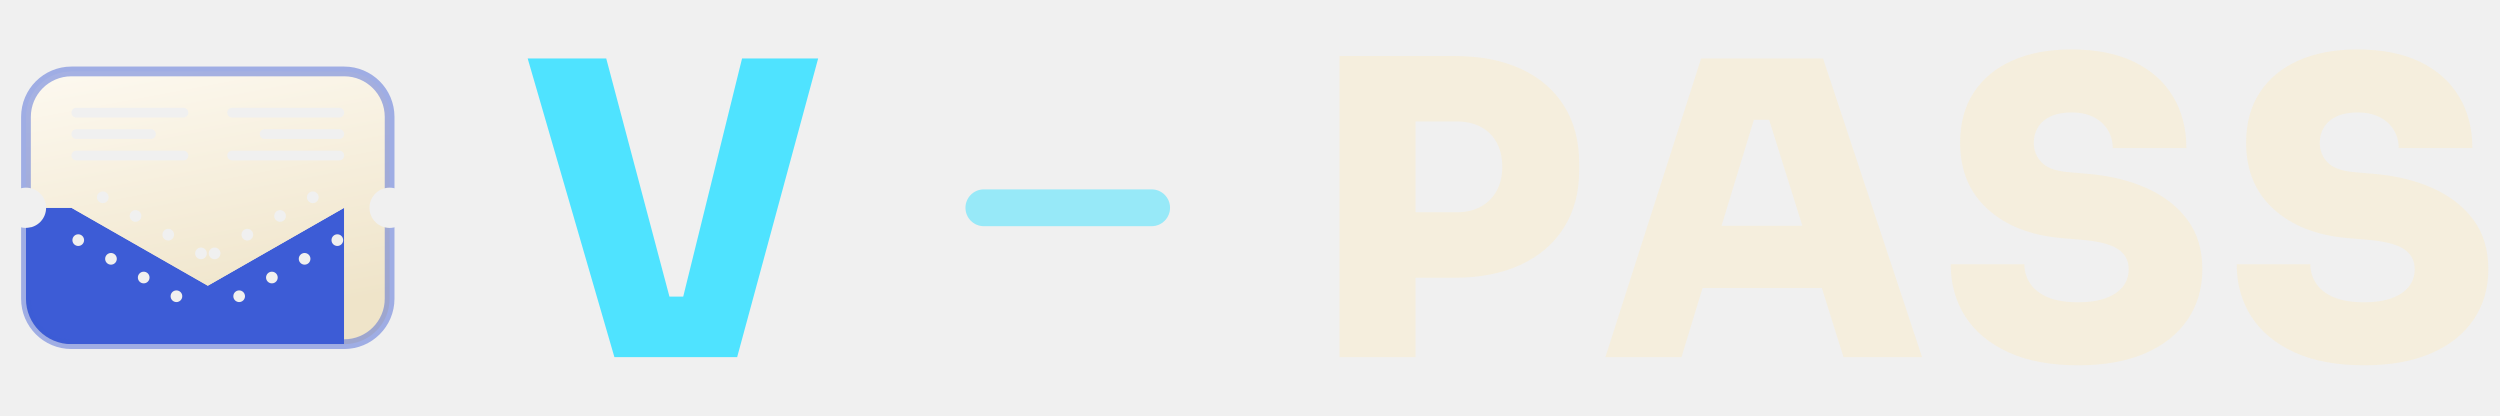
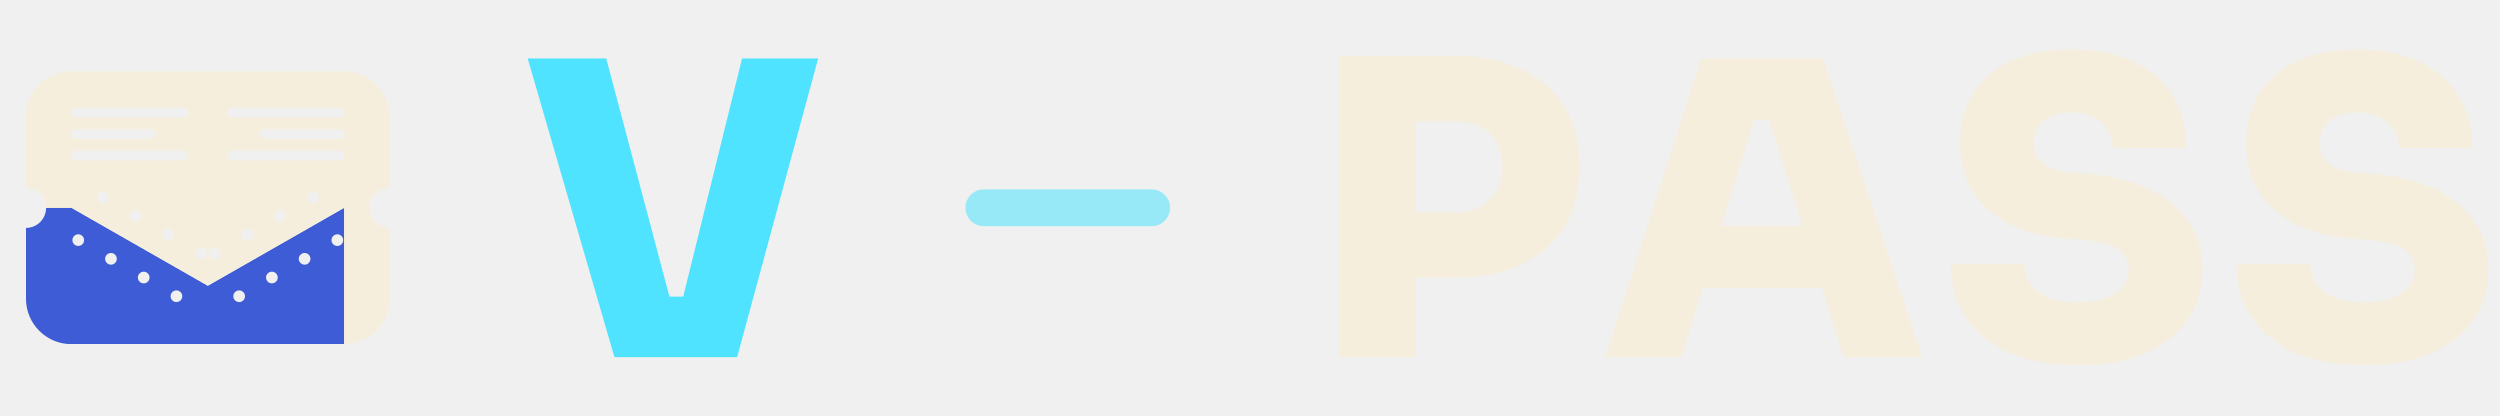
<svg xmlns="http://www.w3.org/2000/svg" viewBox="0 0 385 64" width="385" height="64" role="img" aria-label="V-Pass">
  <defs>
-     <linearGradient id="lk-paper" x1="0" y1="0" x2="0.25" y2="1">
-       <stop offset="0" stop-color="#fdf9f0" />
-       <stop offset="1" stop-color="#efe4c9" />
-     </linearGradient>
    <mask id="lk-m" maskUnits="userSpaceOnUse" x="0" y="0" width="64" height="64">
      <rect width="64" height="64" fill="#fff" />
      <g fill="#000">
        <circle cx="4" cy="32" r="3.1" />
        <circle cx="60" cy="32" r="3.1" />
        <path d="M11 32 L32 44 L53 32" fill="none" stroke-width="5.4" stroke-linecap="round" stroke-linejoin="round" />
        <rect x="11" y="16.6" width="18" height="1.5" rx="0.75" />
        <rect x="35" y="16.6" width="18" height="1.5" rx="0.75" />
        <rect x="11" y="19.9" width="13" height="1.5" rx="0.75" />
        <rect x="40" y="19.9" width="13" height="1.5" rx="0.75" />
        <rect x="11" y="23.2" width="18" height="1.5" rx="0.75" />
        <rect x="35" y="23.2" width="18" height="1.5" rx="0.75" />
        <circle cx="12.05" cy="36.98" r="0.9" />
        <circle cx="15.83" cy="30.38" r="0.9" />
        <circle cx="17.09" cy="39.86" r="0.9" />
        <circle cx="20.87" cy="33.26" r="0.9" />
        <circle cx="22.13" cy="42.74" r="0.9" />
        <circle cx="25.91" cy="36.14" r="0.9" />
        <circle cx="27.17" cy="45.62" r="0.9" />
        <circle cx="30.95" cy="39.02" r="0.9" />
        <circle cx="36.83" cy="45.62" r="0.9" />
        <circle cx="33.05" cy="39.02" r="0.9" />
        <circle cx="41.87" cy="42.74" r="0.9" />
        <circle cx="38.09" cy="36.14" r="0.9" />
        <circle cx="46.91" cy="39.86" r="0.9" />
        <circle cx="43.13" cy="33.26" r="0.9" />
        <circle cx="51.95" cy="36.98" r="0.9" />
        <circle cx="48.17" cy="30.38" r="0.9" />
      </g>
    </mask>
-     <clipPath id="lk-talon">
+     <clipPath id="lk-t">
      <path d="M11 32 L32 44 L53 32 V53 H4 V32 Z" />
    </clipPath>
  </defs>
-   <rect x="4" y="11" width="56" height="42" rx="7" fill="url(#lk-paper)" mask="url(#lk-m)" />
-   <rect x="4" y="11" width="56" height="42" rx="7" fill="#3d5cd6" clip-path="url(#lk-talon)" mask="url(#lk-m)" />
-   <rect x="4" y="11" width="56" height="42" rx="7" fill="none" stroke="#3d5cd6" stroke-opacity="0.45" stroke-width="1.5" mask="url(#lk-m)" />
+   <rect x="4" y="11" width="56" height="42" rx="7" fill="#f5eedd" mask="url(#lk-m)" />
+   <rect x="4" y="11" width="56" height="42" rx="7" fill="#3d5cd6" clip-path="url(#lk-t)" mask="url(#lk-m)" />
  <g transform="translate(80 9) scale(0.06301)">
    <path d="M232 730 20 0H212L371 599L336 582H432L396 599L544 0H730L532 730Z" fill="#4fe3ff" />
    <path d="M2170 536V376H2290Q2324 376 2349 362.5Q2374 349 2388 324Q2402 299 2402 265Q2402 230 2388 205Q2374 180 2349 167Q2324 154 2290 154H2170V-6H2285Q2379 -6 2447.5 25.5Q2516 57 2553 116Q2590 175 2590 257V273Q2590 354 2553 413Q2516 472 2447.5 504Q2379 536 2285 536ZM2004 730V-6H2190V730Z" fill="#f5eedd" />
    <path d="M2654 730 2888 0H3186L3428 730H3236L3048 130L3101 150H2969L3023 130L2840 730ZM2845 561 2901 409H3178L3234 561Z" fill="#f5eedd" />
    <path d="M3810 750Q3708 750 3638.5 718Q3569 686 3533.5 630.5Q3498 575 3498 503H3678Q3678 529 3692.5 550.5Q3707 572 3736 584Q3765 596 3810 596Q3849 596 3876.5 586Q3904 576 3918.5 558Q3933 540 3933 515Q3933 483 3906 465.5Q3879 448 3815 443L3768 439Q3655 429 3588 368Q3521 307 3521 206Q3521 134 3554.5 83Q3588 32 3649 5Q3710 -22 3793 -22Q3883 -22 3945.5 8Q4008 38 4041 92.5Q4074 147 4074 219H3894Q3894 195 3882 175Q3870 155 3847.5 143.5Q3825 132 3793 132Q3763 132 3742.5 141.5Q3722 151 3711.5 168Q3701 185 3701 206Q3701 234 3720 254Q3739 274 3786 278L3833 282Q3915 289 3978 317.5Q4041 346 4077 395Q4113 444 4113 515Q4113 586 4076.5 639Q4040 692 3972.5 721Q3905 750 3810 750Z" fill="#f5eedd" />
    <path d="M4509 750Q4407 750 4337.5 718Q4268 686 4232.5 630.5Q4197 575 4197 503H4377Q4377 529 4391.5 550.5Q4406 572 4435 584Q4464 596 4509 596Q4548 596 4575.5 586Q4603 576 4617.5 558Q4632 540 4632 515Q4632 483 4605 465.5Q4578 448 4514 443L4467 439Q4354 429 4287 368Q4220 307 4220 206Q4220 134 4253.5 83Q4287 32 4348 5Q4409 -22 4492 -22Q4582 -22 4644.5 8Q4707 38 4740 92.5Q4773 147 4773 219H4593Q4593 195 4581 175Q4569 155 4546.5 143.5Q4524 132 4492 132Q4462 132 4441.5 141.5Q4421 151 4410.5 168Q4400 185 4400 206Q4400 234 4419 254Q4438 274 4485 278L4532 282Q4614 289 4677 317.5Q4740 346 4776 395Q4812 444 4812 515Q4812 586 4775.5 639Q4739 692 4671.5 721Q4604 750 4509 750Z" fill="#f5eedd" />
    <rect x="1090" y="320" width="500" height="90" rx="45" fill="#4fe3ff" opacity="0.55" />
  </g>
</svg>
